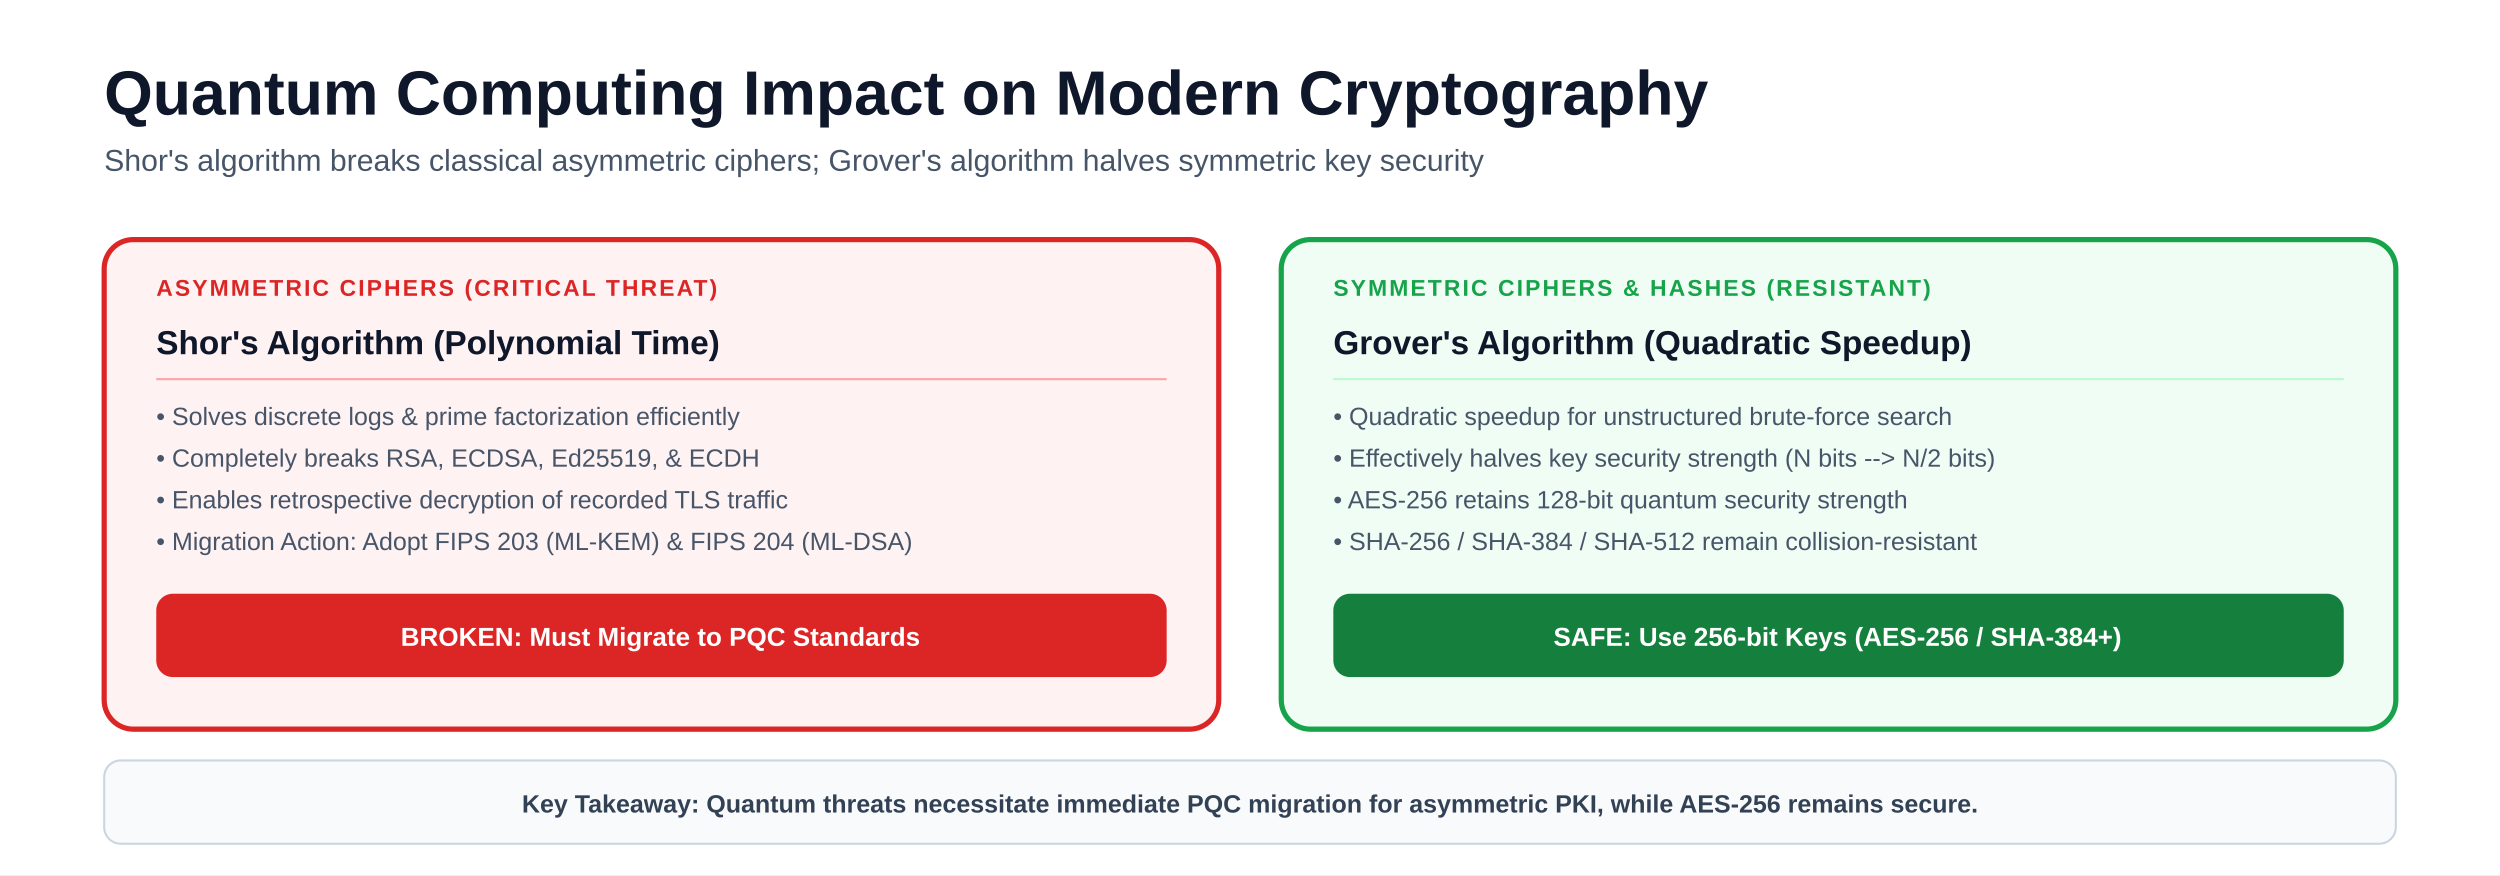
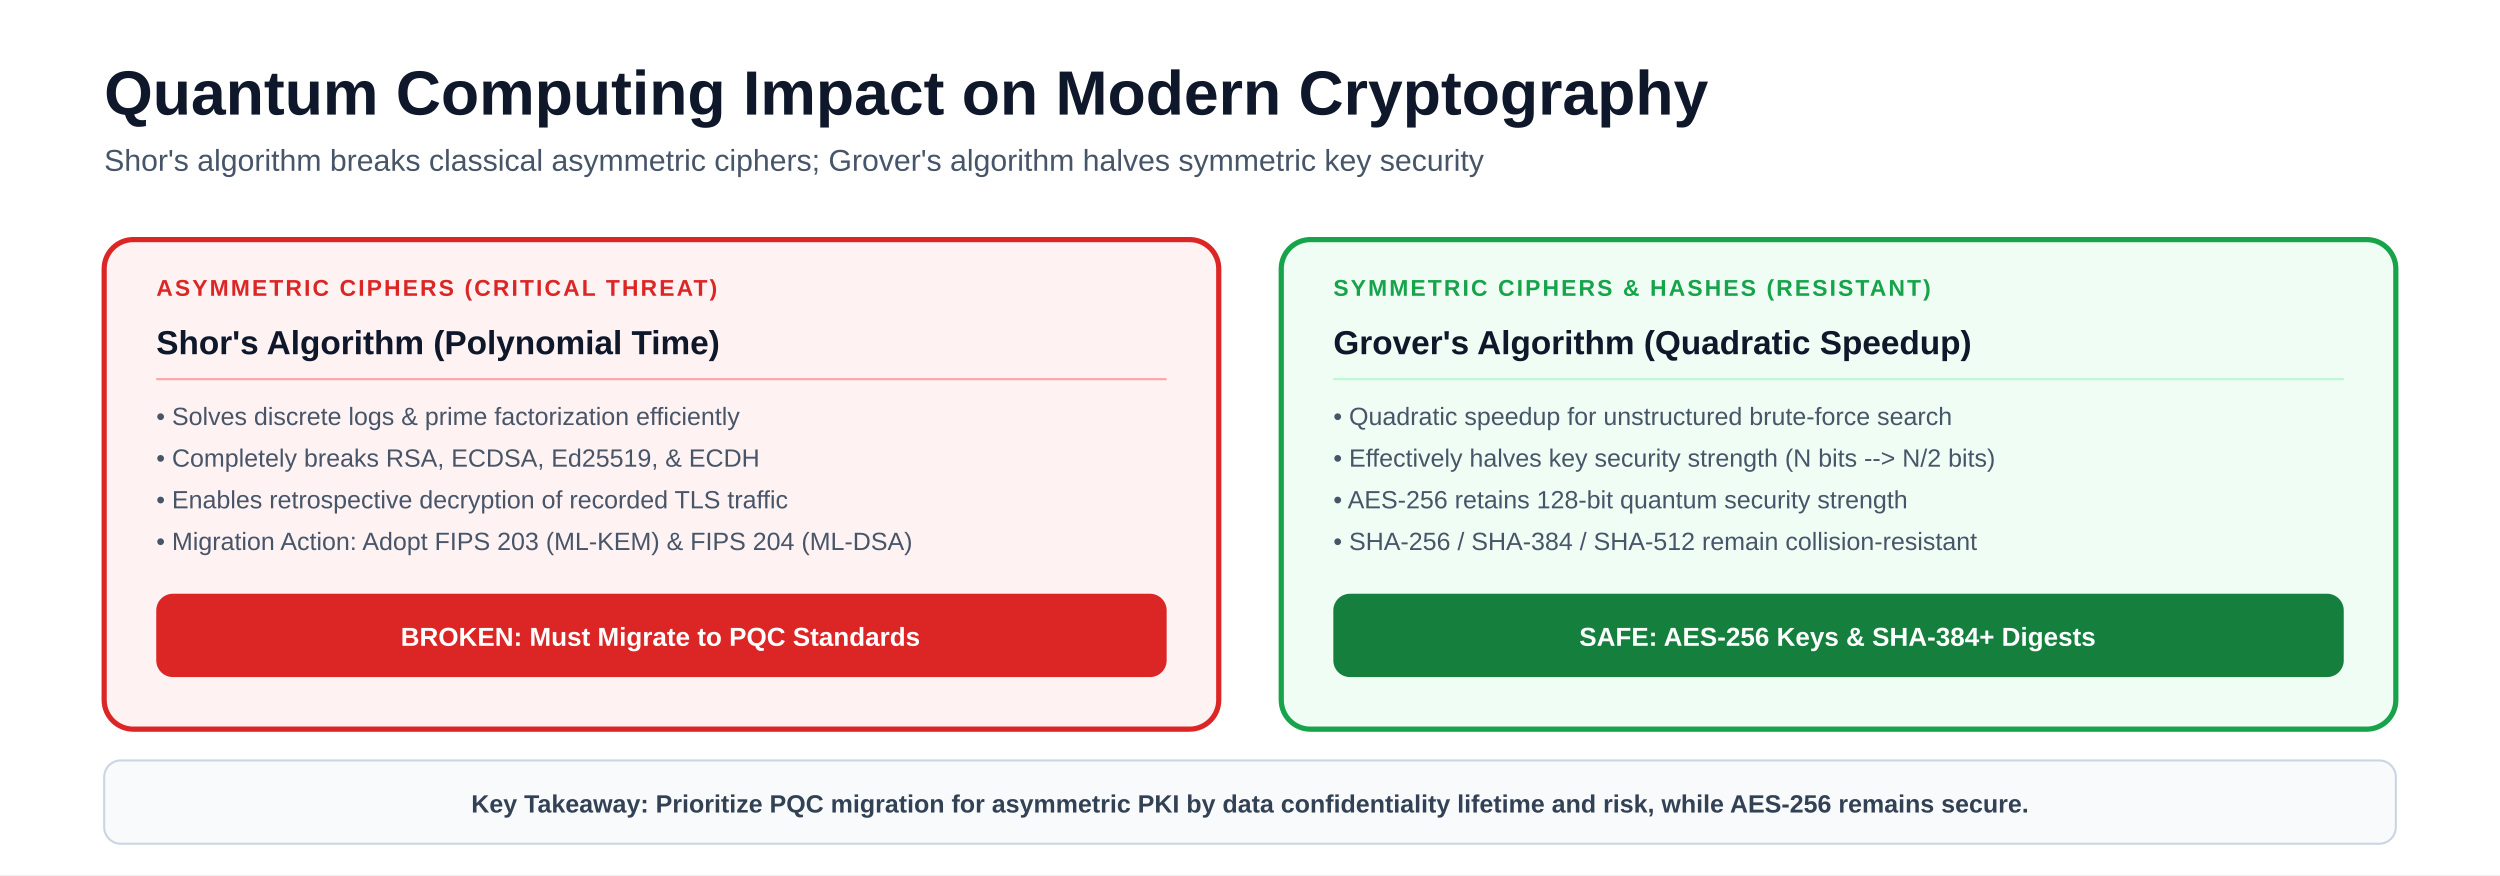
<svg xmlns="http://www.w3.org/2000/svg" viewBox="0 0 1200 420" font-family="-apple-system, BlinkMacSystemFont, 'Segoe UI', Arial, sans-serif">
  <rect width="1200" height="420" fill="#ffffff" />
  <text x="50" y="55" font-size="30" font-weight="850" fill="#0f172a">Quantum Computing Impact on Modern Cryptography</text>
  <text x="50" y="82" font-size="14.5" fill="#475569">Shor's algorithm breaks classical asymmetric ciphers; Grover's algorithm halves symmetric key security</text>
  <rect x="50" y="115" width="535" height="235" rx="14" fill="#fef2f2" stroke="#dc2626" stroke-width="2.5" />
  <text x="75" y="142" font-size="11" font-weight="900" letter-spacing="1" fill="#dc2626">ASYMMETRIC CIPHERS (CRITICAL THREAT)</text>
  <text x="75" y="170" font-size="16" font-weight="800" fill="#0f172a">Shor's Algorithm (Polynomial Time)</text>
  <line x1="75" y1="182" x2="560" y2="182" stroke="#fca5a5" stroke-width="1" />
  <text x="75" y="204" font-size="12" fill="#475569">• Solves discrete logs &amp; prime factorization efficiently</text>
  <text x="75" y="224" fill="#475569" font-size="12">• Completely breaks RSA, ECDSA, Ed25519, &amp; ECDH</text>
  <text x="75" y="244" font-size="12" fill="#475569">• Enables retrospective decryption of recorded TLS traffic</text>
  <text x="75" y="264" font-size="12" fill="#475569">• Migration Action: Adopt FIPS 203 (ML-KEM) &amp; FIPS 204 (ML-DSA)</text>
  <rect x="75" y="285" width="485" height="40" rx="8" fill="#dc2626" />
  <text x="317" y="310" font-size="12.5" font-weight="800" fill="#ffffff" text-anchor="middle">BROKEN: Must Migrate to PQC Standards</text>
  <rect x="615" y="115" width="535" height="235" rx="14" fill="#f0fdf4" stroke="#16a34a" stroke-width="2.5" />
  <text x="640" y="142" font-size="11" font-weight="900" letter-spacing="1" fill="#16a34a">SYMMETRIC CIPHERS &amp; HASHES (RESISTANT)</text>
  <text x="640" y="170" font-size="16" font-weight="800" fill="#0f172a">Grover's Algorithm (Quadratic Speedup)</text>
  <line x1="640" y1="182" x2="1125" y2="182" stroke="#bbf7d0" stroke-width="1" />
  <text x="640" y="204" font-size="12" fill="#475569">• Quadratic speedup for unstructured brute-force search</text>
  <text x="640" y="224" font-size="12" fill="#475569">• Effectively halves key security strength (N bits --&gt; N/2 bits)</text>
  <text x="640" y="244" font-size="12" fill="#475569">• AES-256 retains 128-bit quantum security strength</text>
  <text x="640" y="264" font-size="12" fill="#475569">• SHA-256 / SHA-384 / SHA-512 remain collision-resistant</text>
  <rect x="640" y="285" width="485" height="40" rx="8" fill="#15803d" />
-   <text x="882" y="310" font-size="12.5" font-weight="800" fill="#ffffff" text-anchor="middle">SAFE: Use 256-bit Keys (AES-256 / SHA-384+)</text>
+   <text x="882" y="310" font-size="12.5" font-weight="800" fill="#ffffff" text-anchor="middle">SAFE: AES-256 Keys &amp; SHA-384+ Digests</text>
  <rect x="50" y="365" width="1100" height="40" rx="8" fill="#f8fafc" stroke="#cbd5e1" stroke-width="1" />
-   <text x="600" y="390" font-size="12" font-weight="700" fill="#334155" text-anchor="middle">Key Takeaway: Quantum threats necessitate immediate PQC migration for asymmetric PKI, while AES-256 remains secure.</text>
+   <text x="600" y="390" font-size="12" font-weight="700" fill="#334155" text-anchor="middle">Key Takeaway: Prioritize PQC migration for asymmetric PKI by data confidentiality lifetime and risk, while AES-256 remains secure.</text>
</svg>
